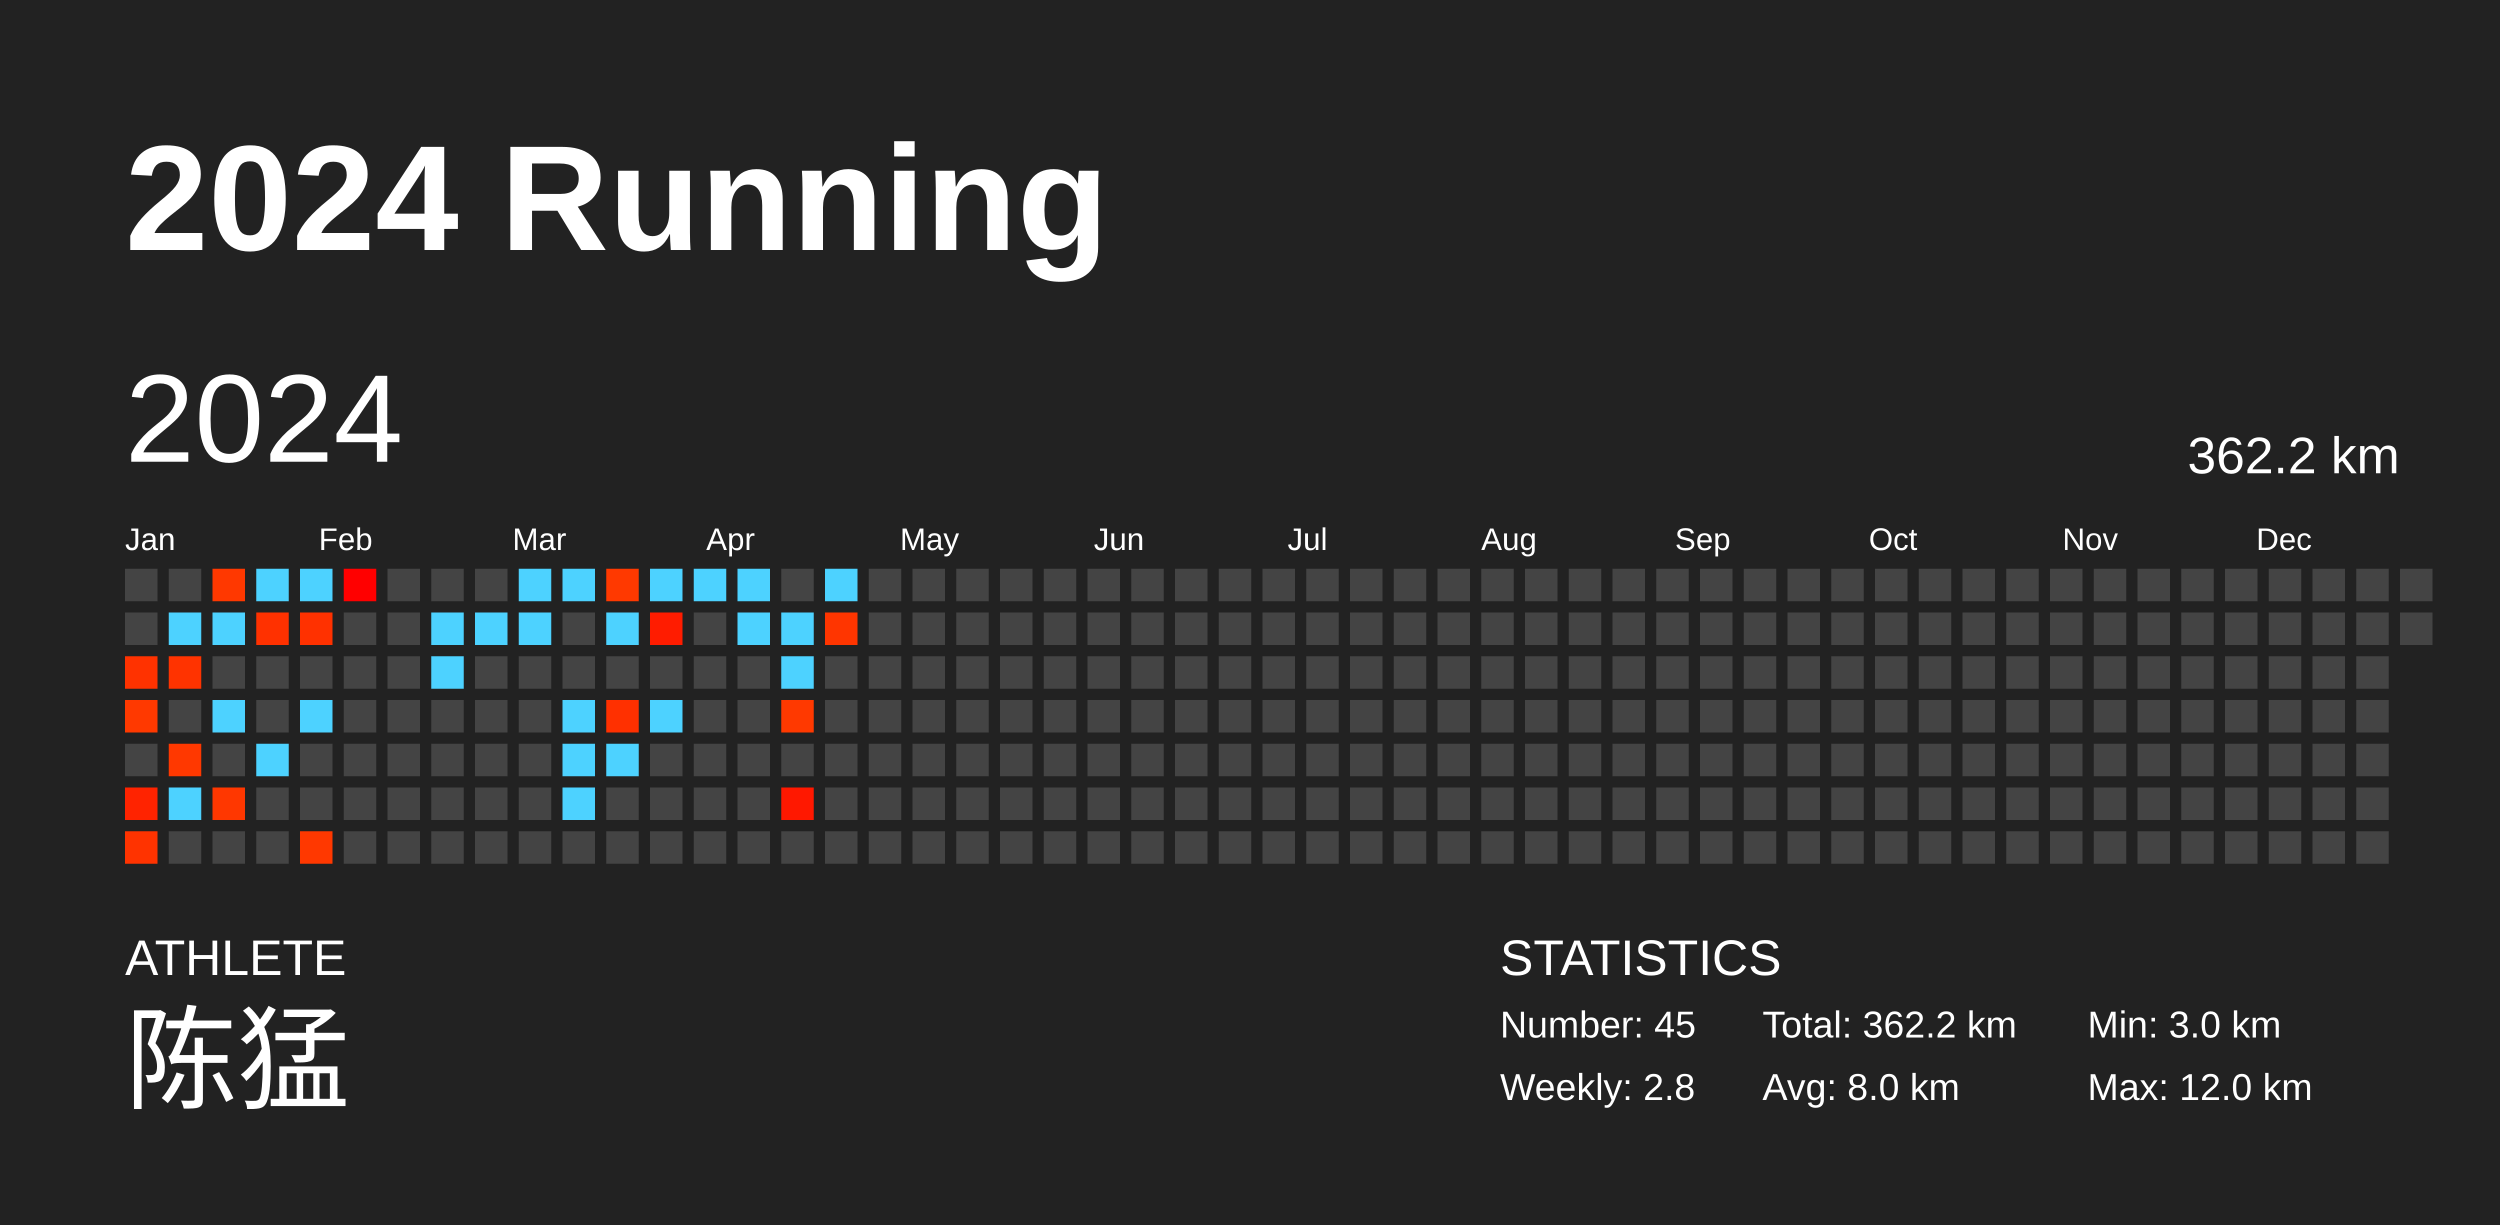
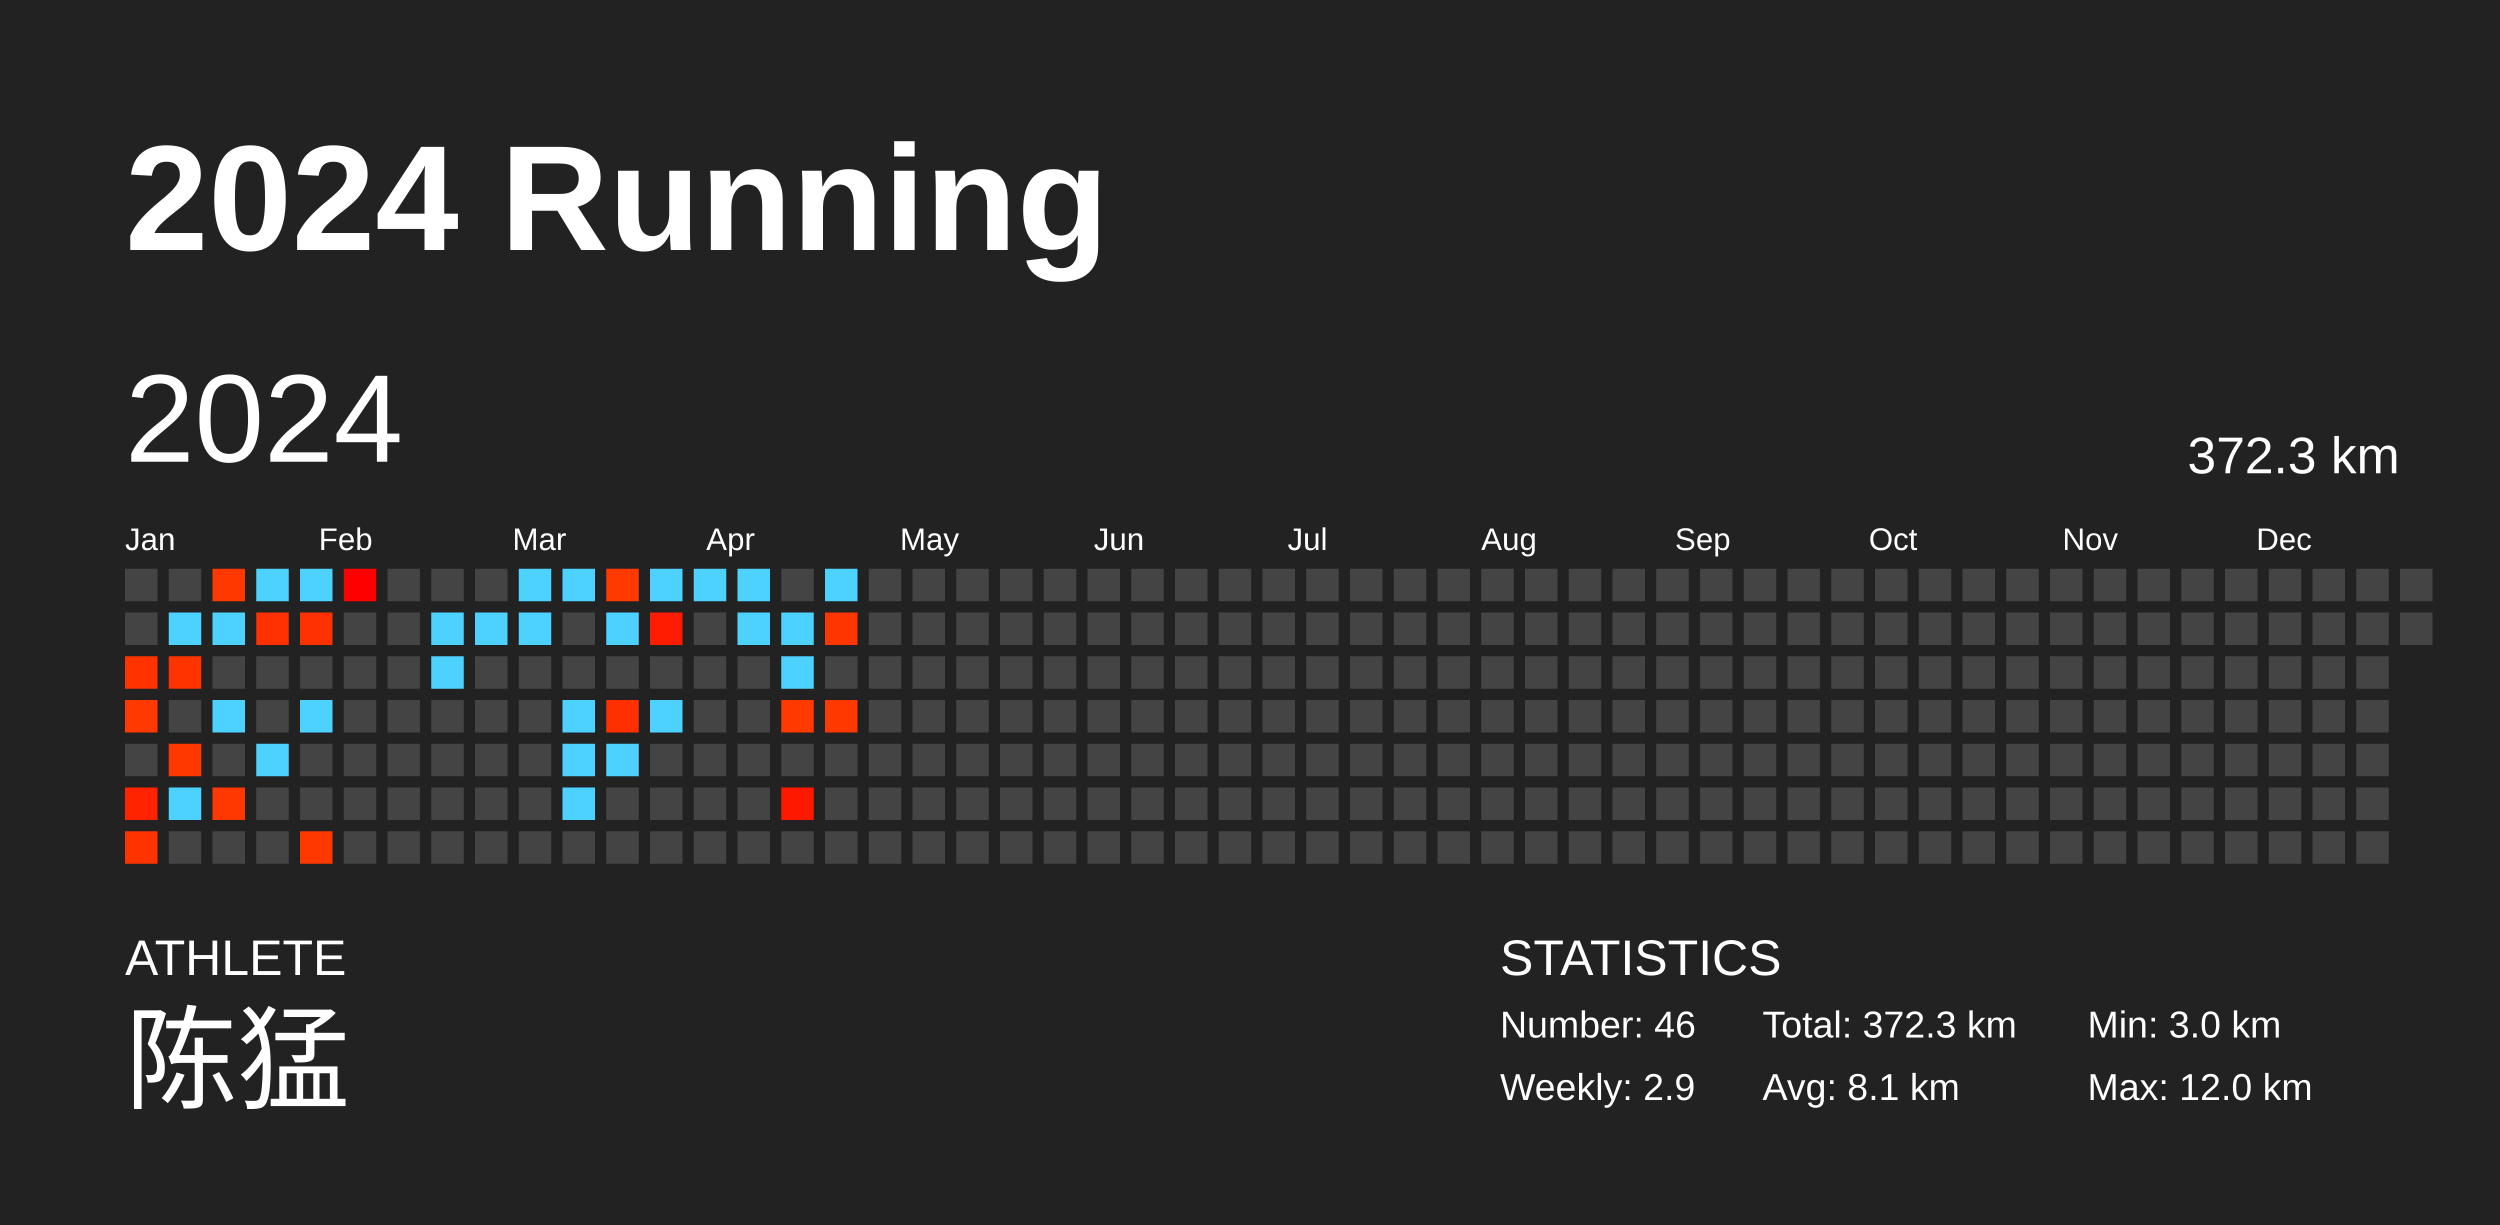
<svg xmlns="http://www.w3.org/2000/svg" baseProfile="full" height="98mm" version="1.1" viewBox="0,0,200,98" width="200mm">
  <defs />
  <rect fill="#222222" height="98" width="200" x="0" y="0" />
  <text fill="#FFFFFF" style="font-size:12px; font-family:Arial; font-weight:bold;" x="10" y="20">2024 Running</text>
  <text fill="#FFFFFF" style="font-size:4px; font-family:Arial" x="10" y="78">ATHLETE</text>
  <text fill="#FFFFFF" style="font-size:9px; font-family:Arial" x="10" y="88">陈猛</text>
  <text fill="#FFFFFF" style="font-size:4px; font-family:Arial" x="120" y="78">STATISTICS</text>
-   <text fill="#FFFFFF" style="font-size:3px; font-family:Arial" x="120" y="83">Number: 45</text>
-   <text fill="#FFFFFF" style="font-size:3px; font-family:Arial" x="120" y="88">Weekly: 2.8</text>
-   <text fill="#FFFFFF" style="font-size:3px; font-family:Arial" x="141" y="83">Total: 362.2 km</text>
-   <text fill="#FFFFFF" style="font-size:3px; font-family:Arial" x="141" y="88">Avg: 8.0 km</text>
+   <text fill="#FFFFFF" style="font-size:3px; font-family:Arial" x="120" y="83">Number: 46</text>
+   <text fill="#FFFFFF" style="font-size:3px; font-family:Arial" x="120" y="88">Weekly: 2.9</text>
+   <text fill="#FFFFFF" style="font-size:3px; font-family:Arial" x="141" y="83">Total: 372.3 km</text>
+   <text fill="#FFFFFF" style="font-size:3px; font-family:Arial" x="141" y="88">Avg: 8.1 km</text>
  <text fill="#FFFFFF" style="font-size:3px; font-family:Arial" x="167" y="83">Min: 3.0 km</text>
  <text fill="#FFFFFF" style="font-size:3px; font-family:Arial" x="167" y="88">Max: 12.0 km</text>
  <text dominant-baseline="hanging" fill="#FFFFFF" style="font-size:10.0px; font-family:Arial;" x="10" y="30">2024</text>
-   <text dominant-baseline="hanging" fill="#FFFFFF" style="font-size:4.125px; font-family:Arial;" x="175" y="35">362.2 km</text>
+   <text dominant-baseline="hanging" fill="#FFFFFF" style="font-size:4.125px; font-family:Arial;" x="175" y="35">372.3 km</text>
  <text fill="#FFFFFF" style="font-size:2.5px; font-family:Arial" x="10.0" y="44">Jan</text>
  <text fill="#FFFFFF" style="font-size:2.5px; font-family:Arial" x="25.5" y="44">Feb</text>
  <text fill="#FFFFFF" style="font-size:2.5px; font-family:Arial" x="41.0" y="44">Mar</text>
  <text fill="#FFFFFF" style="font-size:2.5px; font-family:Arial" x="56.5" y="44">Apr</text>
  <text fill="#FFFFFF" style="font-size:2.5px; font-family:Arial" x="72.0" y="44">May</text>
  <text fill="#FFFFFF" style="font-size:2.5px; font-family:Arial" x="87.5" y="44">Jun</text>
  <text fill="#FFFFFF" style="font-size:2.5px; font-family:Arial" x="103.0" y="44">Jul</text>
  <text fill="#FFFFFF" style="font-size:2.5px; font-family:Arial" x="118.5" y="44">Aug</text>
  <text fill="#FFFFFF" style="font-size:2.5px; font-family:Arial" x="134.0" y="44">Sep</text>
  <text fill="#FFFFFF" style="font-size:2.5px; font-family:Arial" x="149.5" y="44">Oct</text>
  <text fill="#FFFFFF" style="font-size:2.5px; font-family:Arial" x="165.0" y="44">Nov</text>
  <text fill="#FFFFFF" style="font-size:2.5px; font-family:Arial" x="180.5" y="44">Dec</text>
  <rect fill="#444444" height="2.6" width="2.6" x="10.0" y="45.5" />
  <rect fill="#444444" height="2.6" width="2.6" x="10.0" y="49.0" />
  <rect fill="#ff3200" height="2.6" width="2.6" x="10.0" y="52.5" />
  <rect fill="#ff3900" height="2.6" width="2.6" x="10.0" y="56.0" />
  <rect fill="#444444" height="2.6" width="2.6" x="10.0" y="59.5" />
  <rect fill="#ff2300" height="2.6" width="2.6" x="10.0" y="63.0" />
  <rect fill="#ff3300" height="2.6" width="2.6" x="10.0" y="66.5" />
  <rect fill="#444444" height="2.6" width="2.6" x="13.5" y="45.5" />
  <rect fill="#4dd2ff" height="2.6" width="2.6" x="13.5" y="49.0" />
  <rect fill="#ff3300" height="2.6" width="2.6" x="13.5" y="52.5" />
  <rect fill="#444444" height="2.6" width="2.6" x="13.5" y="56.0" />
  <rect fill="#ff3800" height="2.6" width="2.6" x="13.5" y="59.5" />
  <rect fill="#4dd2ff" height="2.6" width="2.6" x="13.5" y="63.0" />
  <rect fill="#444444" height="2.6" width="2.6" x="13.5" y="66.5" />
  <rect fill="#ff3800" height="2.6" width="2.6" x="17.0" y="45.5" />
  <rect fill="#4dd2ff" height="2.6" width="2.6" x="17.0" y="49.0" />
  <rect fill="#444444" height="2.6" width="2.6" x="17.0" y="52.5" />
  <rect fill="#4dd2ff" height="2.6" width="2.6" x="17.0" y="56.0" />
  <rect fill="#444444" height="2.6" width="2.6" x="17.0" y="59.5" />
  <rect fill="#ff3700" height="2.6" width="2.6" x="17.0" y="63.0" />
  <rect fill="#444444" height="2.6" width="2.6" x="17.0" y="66.5" />
  <rect fill="#4dd2ff" height="2.6" width="2.6" x="20.5" y="45.5" />
  <rect fill="#ff3100" height="2.6" width="2.6" x="20.5" y="49.0" />
  <rect fill="#444444" height="2.6" width="2.6" x="20.5" y="52.5" />
  <rect fill="#444444" height="2.6" width="2.6" x="20.5" y="56.0" />
  <rect fill="#4dd2ff" height="2.6" width="2.6" x="20.5" y="59.5" />
  <rect fill="#444444" height="2.6" width="2.6" x="20.5" y="63.0" />
  <rect fill="#444444" height="2.6" width="2.6" x="20.5" y="66.5" />
  <rect fill="#4dd2ff" height="2.6" width="2.6" x="24.0" y="45.5" />
  <rect fill="#ff3100" height="2.6" width="2.6" x="24.0" y="49.0" />
  <rect fill="#444444" height="2.6" width="2.6" x="24.0" y="52.5" />
  <rect fill="#4dd2ff" height="2.6" width="2.6" x="24.0" y="56.0" />
  <rect fill="#444444" height="2.6" width="2.6" x="24.0" y="59.5" />
  <rect fill="#444444" height="2.6" width="2.6" x="24.0" y="63.0" />
  <rect fill="#ff3800" height="2.6" width="2.6" x="24.0" y="66.5" />
  <rect fill="#ff0000" height="2.6" width="2.6" x="27.5" y="45.5" />
  <rect fill="#444444" height="2.6" width="2.6" x="27.5" y="49.0" />
  <rect fill="#444444" height="2.6" width="2.6" x="27.5" y="52.5" />
  <rect fill="#444444" height="2.6" width="2.6" x="27.5" y="56.0" />
  <rect fill="#444444" height="2.6" width="2.6" x="27.5" y="59.5" />
  <rect fill="#444444" height="2.6" width="2.6" x="27.5" y="63.0" />
  <rect fill="#444444" height="2.6" width="2.6" x="27.5" y="66.5" />
  <rect fill="#444444" height="2.6" width="2.6" x="31.0" y="45.5" />
  <rect fill="#444444" height="2.6" width="2.6" x="31.0" y="49.0" />
  <rect fill="#444444" height="2.6" width="2.6" x="31.0" y="52.5" />
  <rect fill="#444444" height="2.6" width="2.6" x="31.0" y="56.0" />
  <rect fill="#444444" height="2.6" width="2.6" x="31.0" y="59.5" />
  <rect fill="#444444" height="2.6" width="2.6" x="31.0" y="63.0" />
  <rect fill="#444444" height="2.6" width="2.6" x="31.0" y="66.5" />
  <rect fill="#444444" height="2.6" width="2.6" x="34.5" y="45.5" />
  <rect fill="#4dd2ff" height="2.6" width="2.6" x="34.5" y="49.0" />
  <rect fill="#4dd2ff" height="2.6" width="2.6" x="34.5" y="52.5" />
  <rect fill="#444444" height="2.6" width="2.6" x="34.5" y="56.0" />
  <rect fill="#444444" height="2.6" width="2.6" x="34.5" y="59.5" />
  <rect fill="#444444" height="2.6" width="2.6" x="34.5" y="63.0" />
  <rect fill="#444444" height="2.6" width="2.6" x="34.5" y="66.5" />
  <rect fill="#444444" height="2.6" width="2.6" x="38.0" y="45.5" />
  <rect fill="#4dd2ff" height="2.6" width="2.6" x="38.0" y="49.0" />
  <rect fill="#444444" height="2.6" width="2.6" x="38.0" y="52.5" />
  <rect fill="#444444" height="2.6" width="2.6" x="38.0" y="56.0" />
  <rect fill="#444444" height="2.6" width="2.6" x="38.0" y="59.5" />
  <rect fill="#444444" height="2.6" width="2.6" x="38.0" y="63.0" />
  <rect fill="#444444" height="2.6" width="2.6" x="38.0" y="66.5" />
  <rect fill="#4dd2ff" height="2.6" width="2.6" x="41.5" y="45.5" />
  <rect fill="#4dd2ff" height="2.6" width="2.6" x="41.5" y="49.0" />
  <rect fill="#444444" height="2.6" width="2.6" x="41.5" y="52.5" />
  <rect fill="#444444" height="2.6" width="2.6" x="41.5" y="56.0" />
  <rect fill="#444444" height="2.6" width="2.6" x="41.5" y="59.5" />
  <rect fill="#444444" height="2.6" width="2.6" x="41.5" y="63.0" />
  <rect fill="#444444" height="2.6" width="2.6" x="41.5" y="66.5" />
  <rect fill="#4dd2ff" height="2.6" width="2.6" x="45.0" y="45.5" />
  <rect fill="#444444" height="2.6" width="2.6" x="45.0" y="49.0" />
  <rect fill="#444444" height="2.6" width="2.6" x="45.0" y="52.5" />
  <rect fill="#4dd2ff" height="2.6" width="2.6" x="45.0" y="56.0" />
  <rect fill="#4dd2ff" height="2.6" width="2.6" x="45.0" y="59.5" />
  <rect fill="#4dd2ff" height="2.6" width="2.6" x="45.0" y="63.0" />
  <rect fill="#444444" height="2.6" width="2.6" x="45.0" y="66.5" />
  <rect fill="#ff3900" height="2.6" width="2.6" x="48.5" y="45.5" />
  <rect fill="#4dd2ff" height="2.6" width="2.6" x="48.5" y="49.0" />
  <rect fill="#444444" height="2.6" width="2.6" x="48.5" y="52.5" />
  <rect fill="#ff3000" height="2.6" width="2.6" x="48.5" y="56.0" />
  <rect fill="#4dd2ff" height="2.6" width="2.6" x="48.5" y="59.5" />
  <rect fill="#444444" height="2.6" width="2.6" x="48.5" y="63.0" />
  <rect fill="#444444" height="2.6" width="2.6" x="48.5" y="66.5" />
  <rect fill="#4dd2ff" height="2.6" width="2.6" x="52.0" y="45.5" />
  <rect fill="#ff1c00" height="2.6" width="2.6" x="52.0" y="49.0" />
  <rect fill="#444444" height="2.6" width="2.6" x="52.0" y="52.5" />
  <rect fill="#4dd2ff" height="2.6" width="2.6" x="52.0" y="56.0" />
  <rect fill="#444444" height="2.6" width="2.6" x="52.0" y="59.5" />
  <rect fill="#444444" height="2.6" width="2.6" x="52.0" y="63.0" />
  <rect fill="#444444" height="2.6" width="2.6" x="52.0" y="66.5" />
  <rect fill="#4dd2ff" height="2.6" width="2.6" x="55.5" y="45.5" />
  <rect fill="#444444" height="2.6" width="2.6" x="55.5" y="49.0" />
  <rect fill="#444444" height="2.6" width="2.6" x="55.5" y="52.5" />
  <rect fill="#444444" height="2.6" width="2.6" x="55.5" y="56.0" />
  <rect fill="#444444" height="2.6" width="2.6" x="55.5" y="59.5" />
  <rect fill="#444444" height="2.6" width="2.6" x="55.5" y="63.0" />
  <rect fill="#444444" height="2.6" width="2.6" x="55.5" y="66.5" />
  <rect fill="#4dd2ff" height="2.6" width="2.6" x="59.0" y="45.5" />
  <rect fill="#4dd2ff" height="2.6" width="2.6" x="59.0" y="49.0" />
  <rect fill="#444444" height="2.6" width="2.6" x="59.0" y="52.5" />
  <rect fill="#444444" height="2.6" width="2.6" x="59.0" y="56.0" />
  <rect fill="#444444" height="2.6" width="2.6" x="59.0" y="59.5" />
  <rect fill="#444444" height="2.6" width="2.6" x="59.0" y="63.0" />
  <rect fill="#444444" height="2.6" width="2.6" x="59.0" y="66.5" />
  <rect fill="#444444" height="2.6" width="2.6" x="62.5" y="45.5" />
  <rect fill="#4dd2ff" height="2.6" width="2.6" x="62.5" y="49.0" />
  <rect fill="#4dd2ff" height="2.6" width="2.6" x="62.5" y="52.5" />
  <rect fill="#ff3900" height="2.6" width="2.6" x="62.5" y="56.0" />
  <rect fill="#444444" height="2.6" width="2.6" x="62.5" y="59.5" />
  <rect fill="#ff1800" height="2.6" width="2.6" x="62.5" y="63.0" />
  <rect fill="#444444" height="2.6" width="2.6" x="62.5" y="66.5" />
  <rect fill="#4dd2ff" height="2.6" width="2.6" x="66.0" y="45.5" />
  <rect fill="#ff3500" height="2.6" width="2.6" x="66.0" y="49.0" />
  <rect fill="#444444" height="2.6" width="2.6" x="66.0" y="52.5" />
-   <rect fill="#444444" height="2.6" width="2.6" x="66.0" y="56.0" />
+   <rect fill="#ff3800" height="2.6" width="2.6" x="66.0" y="56.0" />
  <rect fill="#444444" height="2.6" width="2.6" x="66.0" y="59.5" />
  <rect fill="#444444" height="2.6" width="2.6" x="66.0" y="63.0" />
  <rect fill="#444444" height="2.6" width="2.6" x="66.0" y="66.5" />
  <rect fill="#444444" height="2.6" width="2.6" x="69.5" y="45.5" />
  <rect fill="#444444" height="2.6" width="2.6" x="69.5" y="49.0" />
  <rect fill="#444444" height="2.6" width="2.6" x="69.5" y="52.5" />
  <rect fill="#444444" height="2.6" width="2.6" x="69.5" y="56.0" />
  <rect fill="#444444" height="2.6" width="2.6" x="69.5" y="59.5" />
  <rect fill="#444444" height="2.6" width="2.6" x="69.5" y="63.0" />
  <rect fill="#444444" height="2.6" width="2.6" x="69.5" y="66.5" />
  <rect fill="#444444" height="2.6" width="2.6" x="73.0" y="45.5" />
  <rect fill="#444444" height="2.6" width="2.6" x="73.0" y="49.0" />
  <rect fill="#444444" height="2.6" width="2.6" x="73.0" y="52.5" />
  <rect fill="#444444" height="2.6" width="2.6" x="73.0" y="56.0" />
  <rect fill="#444444" height="2.6" width="2.6" x="73.0" y="59.5" />
  <rect fill="#444444" height="2.6" width="2.6" x="73.0" y="63.0" />
  <rect fill="#444444" height="2.6" width="2.6" x="73.0" y="66.5" />
  <rect fill="#444444" height="2.6" width="2.6" x="76.5" y="45.5" />
  <rect fill="#444444" height="2.6" width="2.6" x="76.5" y="49.0" />
  <rect fill="#444444" height="2.6" width="2.6" x="76.5" y="52.5" />
  <rect fill="#444444" height="2.6" width="2.6" x="76.5" y="56.0" />
  <rect fill="#444444" height="2.6" width="2.6" x="76.5" y="59.5" />
  <rect fill="#444444" height="2.6" width="2.6" x="76.5" y="63.0" />
  <rect fill="#444444" height="2.6" width="2.6" x="76.5" y="66.5" />
  <rect fill="#444444" height="2.6" width="2.6" x="80.0" y="45.5" />
  <rect fill="#444444" height="2.6" width="2.6" x="80.0" y="49.0" />
  <rect fill="#444444" height="2.6" width="2.6" x="80.0" y="52.5" />
  <rect fill="#444444" height="2.6" width="2.6" x="80.0" y="56.0" />
  <rect fill="#444444" height="2.6" width="2.6" x="80.0" y="59.5" />
  <rect fill="#444444" height="2.6" width="2.6" x="80.0" y="63.0" />
  <rect fill="#444444" height="2.6" width="2.6" x="80.0" y="66.5" />
  <rect fill="#444444" height="2.6" width="2.6" x="83.5" y="45.5" />
  <rect fill="#444444" height="2.6" width="2.6" x="83.5" y="49.0" />
  <rect fill="#444444" height="2.6" width="2.6" x="83.5" y="52.5" />
  <rect fill="#444444" height="2.6" width="2.6" x="83.5" y="56.0" />
  <rect fill="#444444" height="2.6" width="2.6" x="83.5" y="59.5" />
  <rect fill="#444444" height="2.6" width="2.6" x="83.5" y="63.0" />
  <rect fill="#444444" height="2.6" width="2.6" x="83.5" y="66.5" />
  <rect fill="#444444" height="2.6" width="2.6" x="87.0" y="45.5" />
  <rect fill="#444444" height="2.6" width="2.6" x="87.0" y="49.0" />
  <rect fill="#444444" height="2.6" width="2.6" x="87.0" y="52.5" />
  <rect fill="#444444" height="2.6" width="2.6" x="87.0" y="56.0" />
  <rect fill="#444444" height="2.6" width="2.6" x="87.0" y="59.5" />
  <rect fill="#444444" height="2.6" width="2.6" x="87.0" y="63.0" />
  <rect fill="#444444" height="2.6" width="2.6" x="87.0" y="66.5" />
  <rect fill="#444444" height="2.6" width="2.6" x="90.5" y="45.5" />
  <rect fill="#444444" height="2.6" width="2.6" x="90.5" y="49.0" />
  <rect fill="#444444" height="2.6" width="2.6" x="90.5" y="52.5" />
  <rect fill="#444444" height="2.6" width="2.6" x="90.5" y="56.0" />
  <rect fill="#444444" height="2.6" width="2.6" x="90.5" y="59.5" />
  <rect fill="#444444" height="2.6" width="2.6" x="90.5" y="63.0" />
  <rect fill="#444444" height="2.6" width="2.6" x="90.5" y="66.5" />
  <rect fill="#444444" height="2.6" width="2.6" x="94.0" y="45.5" />
  <rect fill="#444444" height="2.6" width="2.6" x="94.0" y="49.0" />
  <rect fill="#444444" height="2.6" width="2.6" x="94.0" y="52.5" />
  <rect fill="#444444" height="2.6" width="2.6" x="94.0" y="56.0" />
  <rect fill="#444444" height="2.6" width="2.6" x="94.0" y="59.5" />
  <rect fill="#444444" height="2.6" width="2.6" x="94.0" y="63.0" />
  <rect fill="#444444" height="2.6" width="2.6" x="94.0" y="66.5" />
  <rect fill="#444444" height="2.6" width="2.6" x="97.5" y="45.5" />
  <rect fill="#444444" height="2.6" width="2.6" x="97.5" y="49.0" />
  <rect fill="#444444" height="2.6" width="2.6" x="97.5" y="52.5" />
  <rect fill="#444444" height="2.6" width="2.6" x="97.5" y="56.0" />
  <rect fill="#444444" height="2.6" width="2.6" x="97.5" y="59.5" />
  <rect fill="#444444" height="2.6" width="2.6" x="97.5" y="63.0" />
  <rect fill="#444444" height="2.6" width="2.6" x="97.5" y="66.5" />
  <rect fill="#444444" height="2.6" width="2.6" x="101.0" y="45.5" />
  <rect fill="#444444" height="2.6" width="2.6" x="101.0" y="49.0" />
  <rect fill="#444444" height="2.6" width="2.6" x="101.0" y="52.5" />
  <rect fill="#444444" height="2.6" width="2.6" x="101.0" y="56.0" />
  <rect fill="#444444" height="2.6" width="2.6" x="101.0" y="59.5" />
  <rect fill="#444444" height="2.6" width="2.6" x="101.0" y="63.0" />
  <rect fill="#444444" height="2.6" width="2.6" x="101.0" y="66.5" />
  <rect fill="#444444" height="2.6" width="2.6" x="104.5" y="45.5" />
  <rect fill="#444444" height="2.6" width="2.6" x="104.5" y="49.0" />
  <rect fill="#444444" height="2.6" width="2.6" x="104.5" y="52.5" />
  <rect fill="#444444" height="2.6" width="2.6" x="104.5" y="56.0" />
  <rect fill="#444444" height="2.6" width="2.6" x="104.5" y="59.5" />
  <rect fill="#444444" height="2.6" width="2.6" x="104.5" y="63.0" />
  <rect fill="#444444" height="2.6" width="2.6" x="104.5" y="66.5" />
  <rect fill="#444444" height="2.6" width="2.6" x="108.0" y="45.5" />
  <rect fill="#444444" height="2.6" width="2.6" x="108.0" y="49.0" />
  <rect fill="#444444" height="2.6" width="2.6" x="108.0" y="52.5" />
  <rect fill="#444444" height="2.6" width="2.6" x="108.0" y="56.0" />
  <rect fill="#444444" height="2.6" width="2.6" x="108.0" y="59.5" />
  <rect fill="#444444" height="2.6" width="2.6" x="108.0" y="63.0" />
  <rect fill="#444444" height="2.6" width="2.6" x="108.0" y="66.5" />
  <rect fill="#444444" height="2.6" width="2.6" x="111.5" y="45.5" />
  <rect fill="#444444" height="2.6" width="2.6" x="111.5" y="49.0" />
  <rect fill="#444444" height="2.6" width="2.6" x="111.5" y="52.5" />
  <rect fill="#444444" height="2.6" width="2.6" x="111.5" y="56.0" />
  <rect fill="#444444" height="2.6" width="2.6" x="111.5" y="59.5" />
  <rect fill="#444444" height="2.6" width="2.6" x="111.5" y="63.0" />
  <rect fill="#444444" height="2.6" width="2.6" x="111.5" y="66.5" />
  <rect fill="#444444" height="2.6" width="2.6" x="115.0" y="45.5" />
  <rect fill="#444444" height="2.6" width="2.6" x="115.0" y="49.0" />
  <rect fill="#444444" height="2.6" width="2.6" x="115.0" y="52.5" />
  <rect fill="#444444" height="2.6" width="2.6" x="115.0" y="56.0" />
  <rect fill="#444444" height="2.6" width="2.6" x="115.0" y="59.5" />
  <rect fill="#444444" height="2.6" width="2.6" x="115.0" y="63.0" />
  <rect fill="#444444" height="2.6" width="2.6" x="115.0" y="66.5" />
  <rect fill="#444444" height="2.6" width="2.6" x="118.5" y="45.5" />
  <rect fill="#444444" height="2.6" width="2.6" x="118.5" y="49.0" />
  <rect fill="#444444" height="2.6" width="2.6" x="118.5" y="52.5" />
  <rect fill="#444444" height="2.6" width="2.6" x="118.5" y="56.0" />
  <rect fill="#444444" height="2.6" width="2.6" x="118.5" y="59.5" />
  <rect fill="#444444" height="2.6" width="2.6" x="118.5" y="63.0" />
  <rect fill="#444444" height="2.6" width="2.6" x="118.5" y="66.5" />
  <rect fill="#444444" height="2.6" width="2.6" x="122.0" y="45.5" />
  <rect fill="#444444" height="2.6" width="2.6" x="122.0" y="49.0" />
  <rect fill="#444444" height="2.6" width="2.6" x="122.0" y="52.5" />
  <rect fill="#444444" height="2.6" width="2.6" x="122.0" y="56.0" />
  <rect fill="#444444" height="2.6" width="2.6" x="122.0" y="59.5" />
  <rect fill="#444444" height="2.6" width="2.6" x="122.0" y="63.0" />
  <rect fill="#444444" height="2.6" width="2.6" x="122.0" y="66.5" />
  <rect fill="#444444" height="2.6" width="2.6" x="125.5" y="45.5" />
  <rect fill="#444444" height="2.6" width="2.6" x="125.5" y="49.0" />
  <rect fill="#444444" height="2.6" width="2.6" x="125.5" y="52.5" />
  <rect fill="#444444" height="2.6" width="2.6" x="125.5" y="56.0" />
  <rect fill="#444444" height="2.6" width="2.6" x="125.5" y="59.5" />
  <rect fill="#444444" height="2.6" width="2.6" x="125.5" y="63.0" />
  <rect fill="#444444" height="2.6" width="2.6" x="125.5" y="66.5" />
  <rect fill="#444444" height="2.6" width="2.6" x="129.0" y="45.5" />
  <rect fill="#444444" height="2.6" width="2.6" x="129.0" y="49.0" />
  <rect fill="#444444" height="2.6" width="2.6" x="129.0" y="52.5" />
  <rect fill="#444444" height="2.6" width="2.6" x="129.0" y="56.0" />
  <rect fill="#444444" height="2.6" width="2.6" x="129.0" y="59.5" />
  <rect fill="#444444" height="2.6" width="2.6" x="129.0" y="63.0" />
  <rect fill="#444444" height="2.6" width="2.6" x="129.0" y="66.5" />
  <rect fill="#444444" height="2.6" width="2.6" x="132.5" y="45.5" />
  <rect fill="#444444" height="2.6" width="2.6" x="132.5" y="49.0" />
  <rect fill="#444444" height="2.6" width="2.6" x="132.5" y="52.5" />
  <rect fill="#444444" height="2.6" width="2.6" x="132.5" y="56.0" />
  <rect fill="#444444" height="2.6" width="2.6" x="132.5" y="59.5" />
  <rect fill="#444444" height="2.6" width="2.6" x="132.5" y="63.0" />
  <rect fill="#444444" height="2.6" width="2.6" x="132.5" y="66.5" />
  <rect fill="#444444" height="2.6" width="2.6" x="136.0" y="45.5" />
  <rect fill="#444444" height="2.6" width="2.6" x="136.0" y="49.0" />
  <rect fill="#444444" height="2.6" width="2.6" x="136.0" y="52.5" />
  <rect fill="#444444" height="2.6" width="2.6" x="136.0" y="56.0" />
  <rect fill="#444444" height="2.6" width="2.6" x="136.0" y="59.5" />
  <rect fill="#444444" height="2.6" width="2.6" x="136.0" y="63.0" />
  <rect fill="#444444" height="2.6" width="2.6" x="136.0" y="66.5" />
  <rect fill="#444444" height="2.6" width="2.6" x="139.5" y="45.5" />
  <rect fill="#444444" height="2.6" width="2.6" x="139.5" y="49.0" />
  <rect fill="#444444" height="2.6" width="2.6" x="139.5" y="52.5" />
  <rect fill="#444444" height="2.6" width="2.6" x="139.5" y="56.0" />
  <rect fill="#444444" height="2.6" width="2.6" x="139.5" y="59.5" />
  <rect fill="#444444" height="2.6" width="2.6" x="139.5" y="63.0" />
  <rect fill="#444444" height="2.6" width="2.6" x="139.5" y="66.5" />
  <rect fill="#444444" height="2.6" width="2.6" x="143.0" y="45.5" />
  <rect fill="#444444" height="2.6" width="2.6" x="143.0" y="49.0" />
  <rect fill="#444444" height="2.6" width="2.6" x="143.0" y="52.5" />
  <rect fill="#444444" height="2.6" width="2.6" x="143.0" y="56.0" />
  <rect fill="#444444" height="2.6" width="2.6" x="143.0" y="59.5" />
  <rect fill="#444444" height="2.6" width="2.6" x="143.0" y="63.0" />
  <rect fill="#444444" height="2.6" width="2.6" x="143.0" y="66.5" />
  <rect fill="#444444" height="2.6" width="2.6" x="146.5" y="45.5" />
  <rect fill="#444444" height="2.6" width="2.6" x="146.5" y="49.0" />
  <rect fill="#444444" height="2.6" width="2.6" x="146.5" y="52.5" />
  <rect fill="#444444" height="2.6" width="2.6" x="146.5" y="56.0" />
  <rect fill="#444444" height="2.6" width="2.6" x="146.5" y="59.5" />
  <rect fill="#444444" height="2.6" width="2.6" x="146.5" y="63.0" />
  <rect fill="#444444" height="2.6" width="2.6" x="146.5" y="66.5" />
  <rect fill="#444444" height="2.6" width="2.6" x="150.0" y="45.5" />
  <rect fill="#444444" height="2.6" width="2.6" x="150.0" y="49.0" />
  <rect fill="#444444" height="2.6" width="2.6" x="150.0" y="52.5" />
  <rect fill="#444444" height="2.6" width="2.6" x="150.0" y="56.0" />
  <rect fill="#444444" height="2.6" width="2.6" x="150.0" y="59.5" />
  <rect fill="#444444" height="2.6" width="2.6" x="150.0" y="63.0" />
  <rect fill="#444444" height="2.6" width="2.6" x="150.0" y="66.5" />
  <rect fill="#444444" height="2.6" width="2.6" x="153.5" y="45.5" />
  <rect fill="#444444" height="2.6" width="2.6" x="153.5" y="49.0" />
  <rect fill="#444444" height="2.6" width="2.6" x="153.5" y="52.5" />
  <rect fill="#444444" height="2.6" width="2.6" x="153.5" y="56.0" />
  <rect fill="#444444" height="2.6" width="2.6" x="153.5" y="59.5" />
  <rect fill="#444444" height="2.6" width="2.6" x="153.5" y="63.0" />
  <rect fill="#444444" height="2.6" width="2.6" x="153.5" y="66.5" />
  <rect fill="#444444" height="2.6" width="2.6" x="157.0" y="45.5" />
  <rect fill="#444444" height="2.6" width="2.6" x="157.0" y="49.0" />
  <rect fill="#444444" height="2.6" width="2.6" x="157.0" y="52.5" />
  <rect fill="#444444" height="2.6" width="2.6" x="157.0" y="56.0" />
  <rect fill="#444444" height="2.6" width="2.6" x="157.0" y="59.5" />
  <rect fill="#444444" height="2.6" width="2.6" x="157.0" y="63.0" />
  <rect fill="#444444" height="2.6" width="2.6" x="157.0" y="66.5" />
  <rect fill="#444444" height="2.6" width="2.6" x="160.5" y="45.5" />
  <rect fill="#444444" height="2.6" width="2.6" x="160.5" y="49.0" />
  <rect fill="#444444" height="2.6" width="2.6" x="160.5" y="52.5" />
  <rect fill="#444444" height="2.6" width="2.6" x="160.5" y="56.0" />
  <rect fill="#444444" height="2.6" width="2.6" x="160.5" y="59.5" />
  <rect fill="#444444" height="2.6" width="2.6" x="160.5" y="63.0" />
  <rect fill="#444444" height="2.6" width="2.6" x="160.5" y="66.5" />
  <rect fill="#444444" height="2.6" width="2.6" x="164.0" y="45.5" />
  <rect fill="#444444" height="2.6" width="2.6" x="164.0" y="49.0" />
  <rect fill="#444444" height="2.6" width="2.6" x="164.0" y="52.5" />
  <rect fill="#444444" height="2.6" width="2.6" x="164.0" y="56.0" />
  <rect fill="#444444" height="2.6" width="2.6" x="164.0" y="59.5" />
  <rect fill="#444444" height="2.6" width="2.6" x="164.0" y="63.0" />
  <rect fill="#444444" height="2.6" width="2.6" x="164.0" y="66.5" />
  <rect fill="#444444" height="2.6" width="2.6" x="167.5" y="45.5" />
  <rect fill="#444444" height="2.6" width="2.6" x="167.5" y="49.0" />
  <rect fill="#444444" height="2.6" width="2.6" x="167.5" y="52.5" />
  <rect fill="#444444" height="2.6" width="2.6" x="167.5" y="56.0" />
  <rect fill="#444444" height="2.6" width="2.6" x="167.5" y="59.5" />
  <rect fill="#444444" height="2.6" width="2.6" x="167.5" y="63.0" />
  <rect fill="#444444" height="2.6" width="2.6" x="167.5" y="66.5" />
  <rect fill="#444444" height="2.6" width="2.6" x="171.0" y="45.5" />
  <rect fill="#444444" height="2.6" width="2.6" x="171.0" y="49.0" />
  <rect fill="#444444" height="2.6" width="2.6" x="171.0" y="52.5" />
  <rect fill="#444444" height="2.6" width="2.6" x="171.0" y="56.0" />
  <rect fill="#444444" height="2.6" width="2.6" x="171.0" y="59.5" />
  <rect fill="#444444" height="2.6" width="2.6" x="171.0" y="63.0" />
  <rect fill="#444444" height="2.6" width="2.6" x="171.0" y="66.5" />
  <rect fill="#444444" height="2.6" width="2.6" x="174.5" y="45.5" />
  <rect fill="#444444" height="2.6" width="2.6" x="174.5" y="49.0" />
  <rect fill="#444444" height="2.6" width="2.6" x="174.5" y="52.5" />
  <rect fill="#444444" height="2.6" width="2.6" x="174.5" y="56.0" />
  <rect fill="#444444" height="2.6" width="2.6" x="174.5" y="59.5" />
  <rect fill="#444444" height="2.6" width="2.6" x="174.5" y="63.0" />
  <rect fill="#444444" height="2.6" width="2.6" x="174.5" y="66.5" />
  <rect fill="#444444" height="2.6" width="2.6" x="178.0" y="45.5" />
  <rect fill="#444444" height="2.6" width="2.6" x="178.0" y="49.0" />
  <rect fill="#444444" height="2.6" width="2.6" x="178.0" y="52.5" />
  <rect fill="#444444" height="2.6" width="2.6" x="178.0" y="56.0" />
  <rect fill="#444444" height="2.6" width="2.6" x="178.0" y="59.5" />
  <rect fill="#444444" height="2.6" width="2.6" x="178.0" y="63.0" />
  <rect fill="#444444" height="2.6" width="2.6" x="178.0" y="66.5" />
  <rect fill="#444444" height="2.6" width="2.6" x="181.5" y="45.5" />
  <rect fill="#444444" height="2.6" width="2.6" x="181.5" y="49.0" />
  <rect fill="#444444" height="2.6" width="2.6" x="181.5" y="52.5" />
  <rect fill="#444444" height="2.6" width="2.6" x="181.5" y="56.0" />
  <rect fill="#444444" height="2.6" width="2.6" x="181.5" y="59.5" />
  <rect fill="#444444" height="2.6" width="2.6" x="181.5" y="63.0" />
  <rect fill="#444444" height="2.6" width="2.6" x="181.5" y="66.5" />
  <rect fill="#444444" height="2.6" width="2.6" x="185.0" y="45.5" />
  <rect fill="#444444" height="2.6" width="2.6" x="185.0" y="49.0" />
  <rect fill="#444444" height="2.6" width="2.6" x="185.0" y="52.5" />
  <rect fill="#444444" height="2.6" width="2.6" x="185.0" y="56.0" />
  <rect fill="#444444" height="2.6" width="2.6" x="185.0" y="59.5" />
  <rect fill="#444444" height="2.6" width="2.6" x="185.0" y="63.0" />
  <rect fill="#444444" height="2.6" width="2.6" x="185.0" y="66.5" />
  <rect fill="#444444" height="2.6" width="2.6" x="188.5" y="45.5" />
  <rect fill="#444444" height="2.6" width="2.6" x="188.5" y="49.0" />
  <rect fill="#444444" height="2.6" width="2.6" x="188.5" y="52.5" />
  <rect fill="#444444" height="2.6" width="2.6" x="188.5" y="56.0" />
  <rect fill="#444444" height="2.6" width="2.6" x="188.5" y="59.5" />
  <rect fill="#444444" height="2.6" width="2.6" x="188.5" y="63.0" />
  <rect fill="#444444" height="2.6" width="2.6" x="188.5" y="66.5" />
  <rect fill="#444444" height="2.6" width="2.6" x="192.0" y="45.5" />
  <rect fill="#444444" height="2.6" width="2.6" x="192.0" y="49.0" />
</svg>
